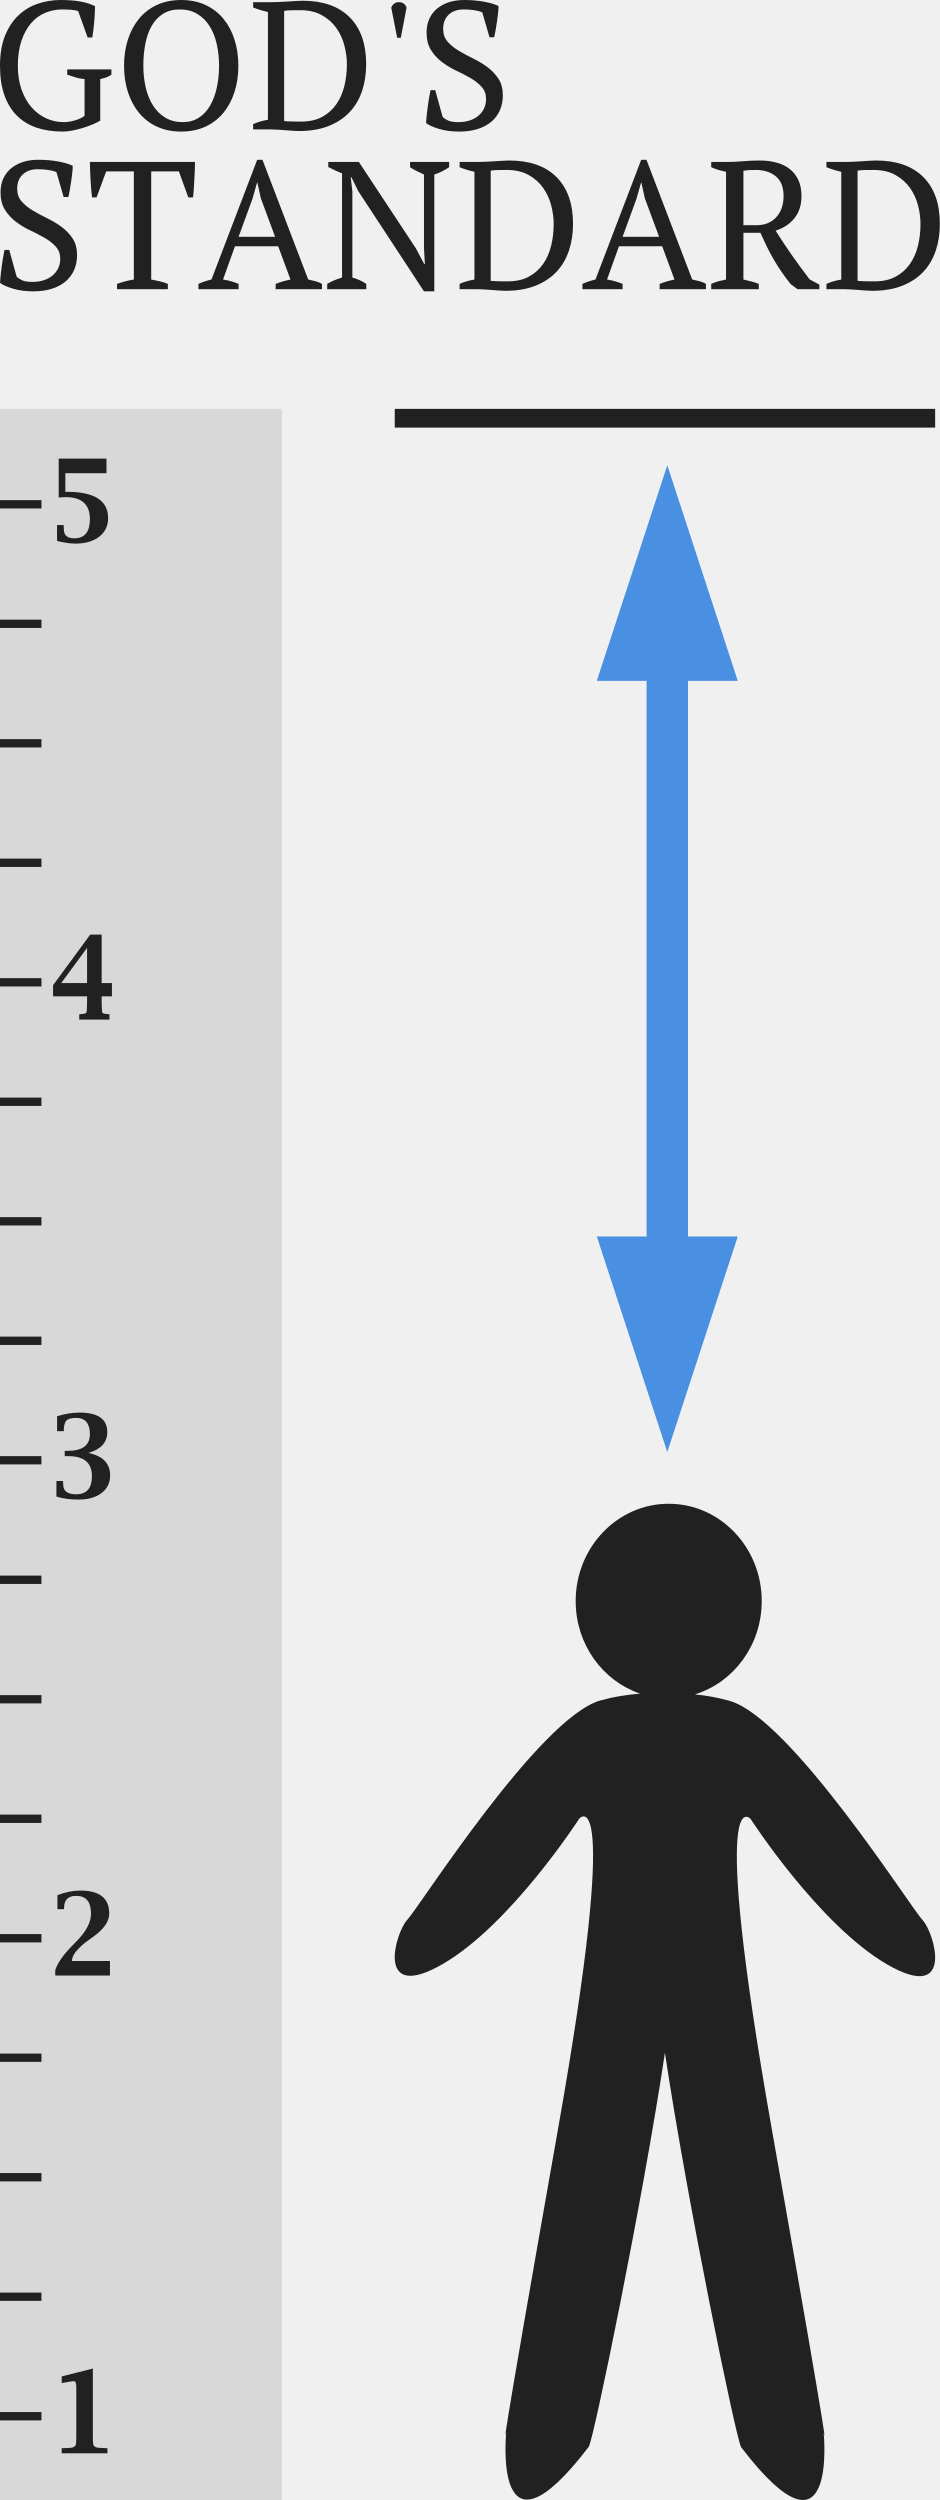
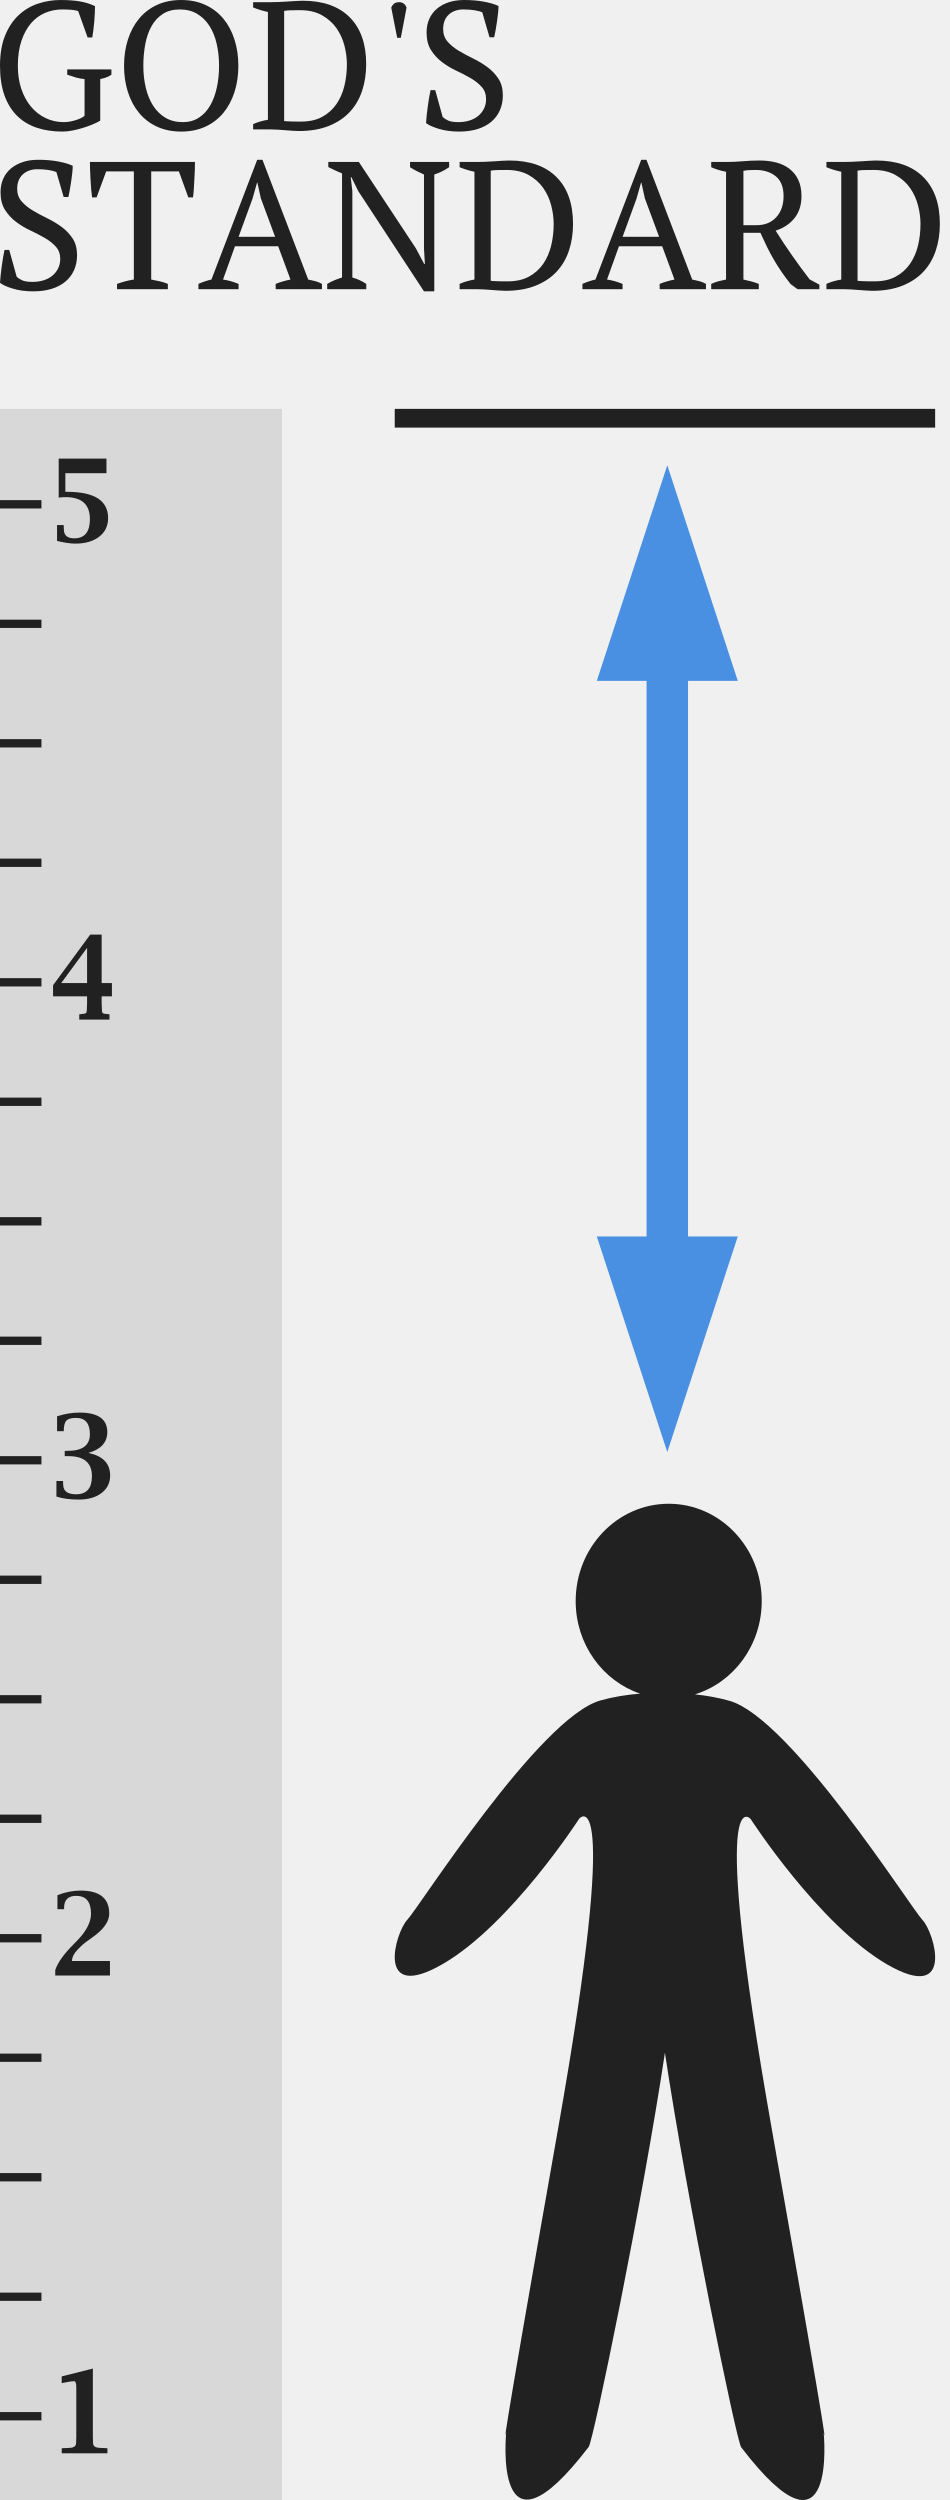
- <svg xmlns="http://www.w3.org/2000/svg" xmlns:xlink="http://www.w3.org/1999/xlink" width="200" height="532" viewBox="0 0 200 532">
+ <svg xmlns="http://www.w3.org/2000/svg" xmlns:xlink="http://www.w3.org/1999/xlink" width="202" height="532" viewBox="0 0 202 532">
  <defs>
    <path id="a" d="M0 425.575h23.824V1.055H0z" />
  </defs>
  <g fill="none" fill-rule="evenodd">
    <path d="M196.314 408.586c-2.493-2.617-28.056-42.988-41.087-46.655-2.451-.691-4.936-1.123-7.355-1.366 8.212-2.518 14.224-10.444 14.224-19.851 0-11.443-8.872-20.714-19.795-20.714-10.922 0-19.796 9.271-19.796 20.714 0 9.213 5.765 17.007 13.716 19.692-2.762.218-5.624.655-8.445 1.45-13.034 3.668-38.595 44.04-41.088 46.656-2.52 2.617-7.014 17.827 7.517 9.44 14.52-8.394 29.05-30.935 29.05-30.935s9.03-10.484-4.508 66.046c-13.523 76.552-11.02 64.497-11.02 64.497s-3.068 30.084 17.544 3.144c1.016-1.337 11.507-52.417 16.225-83.874 4.708 31.45 15.216 82.616 16.235 83.959 20.611 26.942 17.543-3.14 17.543-3.14s2.503 12.055-11.02-64.495c-13.537-76.547-4.508-66.06-4.508-66.06s14.532 22.532 29.05 30.944c14.532 8.388 10.034-6.834 7.518-9.452" fill="#212121" />
    <path fill="#D8D8D8" d="M0 87h60v445H0z" />
    <g transform="translate(0 96.541)">
      <path d="M12.14 18.572v-3.384h1.416v.28l.04.787c.05 1.173.79 1.759 2.224 1.759 2.206 0 3.31-1.363 3.31-4.088 0-3.117-1.728-4.676-5.182-4.676-.358 0-.843.03-1.458.092V1.054h10.165V4.16h-8.748V8.12h.394c5.804 0 8.705 1.863 8.705 5.588 0 1.656-.63 2.975-1.891 3.957-1.262.984-2.955 1.474-5.078 1.474-1.048 0-2.347-.188-3.898-.568z" fill="#212121" />
      <mask id="b" fill="#fff">
        <use xlink:href="#a" />
      </mask>
      <path fill="#212121" mask="url(#b)" d="M0 37.089h8.82v-1.77H0zM0 62.517h8.82v-1.77H0zM0 87.946h8.82v-1.77H0zM0 113.374h8.82v-1.77H0zM13.023 112.66h5.506v-7.502l-5.506 7.502zm5.506 2.825h-7.237v-2.37l7.906-10.772h2.434v10.317h2.191v2.825h-2.191v1.416l.05 1.378c0 .385.057.639.172.759.113.122.595.208 1.442.265v1.127h-6.43v-1.127c.86-.062 1.344-.155 1.451-.28.108-.124.161-.372.161-.744l.051-1.378v-1.416zM0 138.803h8.82v-1.77H0zM0 164.231h8.82v-1.769H0zM0 189.66h8.82v-1.77H0zM0 215.089h8.82v-1.77H0zM12.005 221.928v-3.312h1.417v.28l.04.672c.07 1.249.983 1.874 2.741 1.874 2.24 0 3.36-1.28 3.36-3.84 0-2.847-1.66-4.273-4.984-4.273h-.806v-1.128h.621c3.157 0 4.735-1.18 4.735-3.539 0-2.317-.985-3.475-2.952-3.475-1.012 0-1.7.2-2.063.595-.366.397-.547 1.143-.547 2.24h-1.418v-3.178c1.606-.524 3.2-.785 4.778-.785 3.937 0 5.904 1.382 5.904 4.148 0 2.195-1.344 3.674-4.032 4.44 3.095.628 4.641 2.231 4.641 4.811 0 1.545-.607 2.783-1.825 3.714-1.216.932-2.84 1.397-4.874 1.397-1.833 0-3.413-.214-4.736-.641M0 240.517h8.82v-1.77H0zM0 265.948h8.82v-1.77H0zM0 291.376h8.82v-1.77H0zM0 316.801h8.82v-1.77H0zM11.757 323.858v-1.18c.524-1.566 1.801-3.369 3.836-5.41l.62-.632c2.103-2.11 3.153-4.09 3.153-5.939 0-2.532-1.046-3.798-3.143-3.798-1.722 0-2.585.85-2.585 2.546v.29h-1.415v-2.99c1.702-.65 3.331-.973 4.89-.973 4.088 0 6.132 1.635 6.132 4.904 0 1.711-1.214 3.408-3.64 5.091-1.104.76-1.907 1.39-2.41 1.893l-.63.632c-.787.786-1.207 1.607-1.261 2.462H23.4v3.104H11.757zM0 342.231h8.82v-1.769H0zM0 367.66h8.82v-1.77H0zM0 393.09h8.82v-1.769H0zM0 418.519h8.82v-1.77H0zM13.132 425.575v-1.128l1.747-.083c.875-.048 1.313-.396 1.313-1.044l.042-1.252v-10.616c0-.85-.159-1.273-.476-1.273-.344 0-.966.086-1.86.26l-.766.155v-1.44l6.628-1.665v14.58l.04 1.251c0 .648.442.993 1.324 1.035l1.738.092v1.128h-9.73zM0 11.66h8.82V9.89H0z" />
    </g>
    <path d="M146.412 144.882H157L142 99l-15 45.882h10.588v118.236H127L142 309l15-45.882h-10.588V144.882z" fill="#4990E2" />
    <path d="M21.332 25.68c-.486.283-1.055.56-1.707.831a22.547 22.547 0 0 1-4.259 1.276c-.73.142-1.413.213-2.053.213-2.046 0-3.888-.277-5.525-.831-1.637-.555-3.03-1.406-4.182-2.553-1.15-1.147-2.04-2.598-2.666-4.35C.313 18.511 0 16.423 0 14c0-2.527.364-4.68 1.093-6.459.73-1.779 1.701-3.229 2.916-4.35A11.104 11.104 0 0 1 8.153.754 15.243 15.243 0 0 1 12.89 0c1.688 0 3.114.11 4.278.329 1.164.219 2.18.548 3.05.986 0 .387-.012.864-.038 1.43a47.71 47.71 0 0 1-.115 1.78 42.469 42.469 0 0 1-.192 1.837c-.077.606-.153 1.14-.23 1.605h-.998l-1.995-5.57c-.281-.154-.754-.257-1.42-.309a25.31 25.31 0 0 0-1.956-.077 9.426 9.426 0 0 0-3.645.716c-1.15.477-2.155 1.211-3.012 2.204-.857.993-1.54 2.243-2.052 3.751-.512 1.509-.768 3.281-.768 5.318 0 1.83.25 3.48.748 4.95.5 1.47 1.19 2.727 2.072 3.771a9.25 9.25 0 0 0 3.108 2.417c1.19.567 2.475.851 3.856.851.511 0 1.01-.052 1.496-.155.486-.103.934-.225 1.343-.367a5.99 5.99 0 0 0 1.017-.445c.268-.155.454-.284.556-.387v-7.812a9.007 9.007 0 0 1-1.9-.348 41.205 41.205 0 0 1-1.783-.58v-1.122h9.4v1.122c-.256.18-.563.348-.921.503-.358.154-.844.296-1.458.425v8.857zM26.396 14c0-2.011.275-3.874.825-5.588.55-1.715 1.343-3.197 2.379-4.448a10.716 10.716 0 0 1 3.817-2.92C34.927.348 36.64 0 38.56 0c1.918 0 3.632.348 5.14 1.044 1.51.696 2.782 1.67 3.818 2.92s1.83 2.733 2.379 4.448c.55 1.714.825 3.577.825 5.588s-.275 3.874-.825 5.588c-.55 1.715-1.343 3.197-2.379 4.448a10.716 10.716 0 0 1-3.817 2.92C42.19 27.652 40.477 28 38.559 28c-1.919 0-3.632-.348-5.142-1.044a10.716 10.716 0 0 1-3.817-2.92c-1.036-1.25-1.829-2.733-2.379-4.448-.55-1.714-.825-3.577-.825-5.588zm4.106 0c0 1.65.172 3.203.518 4.66.345 1.457.863 2.727 1.553 3.81.691 1.082 1.56 1.94 2.61 2.571 1.048.632 2.289.948 3.72.948 1.305 0 2.444-.316 3.416-.948.972-.631 1.77-1.489 2.397-2.571.627-1.083 1.1-2.353 1.42-3.81.32-1.457.48-3.01.48-4.66 0-1.65-.167-3.203-.5-4.66-.332-1.457-.843-2.727-1.534-3.81-.69-1.082-1.56-1.94-2.609-2.571-1.048-.632-2.289-.948-3.721-.948-1.407 0-2.603.316-3.588.948-.984.631-1.784 1.489-2.398 2.571-.613 1.083-1.061 2.353-1.342 3.81a24.559 24.559 0 0 0-.422 4.66zm23.365 13.536v-1.122c.895-.412 1.944-.722 3.146-.928V2.552a20.147 20.147 0 0 1-1.688-.444 17.118 17.118 0 0 1-1.458-.522V.464h3.913c.435 0 .947-.013 1.535-.039C59.903.4 60.511.367 61.137.33 61.764.29 62.365.25 62.941.213a22.136 22.136 0 0 1 1.438-.058c4.349 0 7.693 1.173 10.033 3.519s3.51 5.672 3.51 9.978c0 2.037-.287 3.925-.862 5.666-.576 1.74-1.452 3.242-2.628 4.505-1.177 1.264-2.667 2.256-4.47 2.978-1.803.722-3.933 1.083-6.388 1.083-.384 0-.819-.02-1.305-.058-.486-.039-.997-.077-1.534-.116l-1.631-.116a22.21 22.21 0 0 0-1.554-.058h-3.683zm9.975-25.37c-.665 0-1.304.006-1.918.02-.614.012-1.1.057-1.458.134v23.437c.128.026.358.045.69.058l1.075.039c.384.012.748.019 1.093.019h.749c1.764 0 3.26-.335 4.488-1.006a8.677 8.677 0 0 0 3.012-2.687c.78-1.122 1.35-2.418 1.708-3.887.358-1.47.537-3.017.537-4.641 0-1.263-.173-2.572-.518-3.925a11.364 11.364 0 0 0-1.688-3.713c-.78-1.122-1.81-2.043-3.089-2.765s-2.84-1.083-4.68-1.083zm19.414-.542c.128-.335.326-.612.595-.831.268-.22.62-.329 1.055-.329.793 0 1.33.387 1.611 1.16l-1.228 6.42h-.767l-1.266-6.42zM94.19 24.867c.307.31.704.574 1.19.793.486.22 1.215.329 2.187.329.818 0 1.586-.11 2.302-.329a5.446 5.446 0 0 0 1.86-.967 4.71 4.71 0 0 0 1.247-1.547c.307-.605.46-1.295.46-2.069 0-1.031-.313-1.895-.94-2.59-.626-.697-1.406-1.316-2.34-1.857a39.55 39.55 0 0 0-3.05-1.586 16.854 16.854 0 0 1-3.05-1.837 9.644 9.644 0 0 1-2.34-2.552c-.627-.993-.94-2.237-.94-3.732 0-1.083.192-2.05.575-2.9a6.045 6.045 0 0 1 1.63-2.167c.704-.593 1.542-1.05 2.514-1.373C96.467.161 97.554 0 98.756 0c1.56 0 2.986.122 4.278.367 1.292.245 2.308.548 3.05.91 0 .438-.032.947-.096 1.527s-.14 1.18-.23 1.798c-.09.619-.185 1.218-.288 1.799-.102.58-.204 1.089-.307 1.527h-.997L102.63 2.63c-.46-.206-1.042-.361-1.746-.464a15.481 15.481 0 0 0-2.244-.155c-1.305 0-2.353.367-3.146 1.102-.793.735-1.19 1.76-1.19 3.075 0 1.057.314 1.946.94 2.668.627.722 1.414 1.367 2.36 1.934a39.705 39.705 0 0 0 3.05 1.644 19.592 19.592 0 0 1 3.05 1.837 9.6 9.6 0 0 1 2.36 2.475c.627.954.94 2.14.94 3.558 0 1.16-.211 2.217-.633 3.171a6.697 6.697 0 0 1-1.823 2.437c-.792.67-1.764 1.186-2.915 1.547-1.151.36-2.456.541-3.914.541-1.611 0-3.056-.193-4.335-.58-1.28-.387-2.187-.8-2.724-1.238.025-.438.07-.967.134-1.585a67.898 67.898 0 0 1 .518-3.829c.102-.619.205-1.147.307-1.586h.997l1.573 5.685zM3.541 58.867c.308.31.706.574 1.193.793.488.22 1.22.329 2.194.329.822 0 1.591-.11 2.31-.329a5.47 5.47 0 0 0 1.867-.967 4.714 4.714 0 0 0 1.25-1.547c.309-.605.463-1.295.463-2.069 0-1.031-.315-1.895-.943-2.59-.63-.697-1.412-1.316-2.348-1.857a39.724 39.724 0 0 0-3.06-1.586 16.92 16.92 0 0 1-3.06-1.837 9.656 9.656 0 0 1-2.348-2.552c-.63-.993-.944-2.237-.944-3.732 0-1.083.193-2.05.578-2.9.385-.852.93-1.574 1.636-2.167.705-.593 1.546-1.05 2.52-1.373.976-.322 2.067-.483 3.273-.483 1.565 0 2.996.122 4.291.367 1.296.245 2.316.548 3.06.91 0 .438-.032.947-.096 1.527s-.14 1.18-.23 1.798c-.09.619-.187 1.218-.29 1.799-.102.58-.205 1.089-.307 1.527h-1.001l-1.54-5.298c-.462-.206-1.045-.361-1.751-.464a15.581 15.581 0 0 0-2.252-.155c-1.309 0-2.36.367-3.156 1.102-.796.735-1.193 1.76-1.193 3.075 0 1.057.314 1.946.943 2.668.628.722 1.417 1.367 2.367 1.934s1.97 1.115 3.06 1.644c1.09.528 2.11 1.14 3.06 1.837a9.613 9.613 0 0 1 2.367 2.475c.629.954.943 2.14.943 3.558 0 1.16-.211 2.217-.635 3.171a6.7 6.7 0 0 1-1.828 2.437c-.796.67-1.77 1.186-2.926 1.547-1.154.36-2.463.541-3.926.541-1.616 0-3.066-.193-4.35-.58C1.45 61.033.54 60.62 0 60.182c.026-.438.07-.967.135-1.585.064-.62.14-1.257.23-1.915.09-.657.187-1.295.29-1.914.102-.619.205-1.147.307-1.586h1.001l1.578 5.685zm32.179 2.669H24.904v-1.122a20.292 20.292 0 0 1 1.713-.541c.577-.155 1.2-.284 1.866-.387v-23.01h-5.889l-2.04 5.53h-.962a25.442 25.442 0 0 1-.192-1.76 93.223 93.223 0 0 1-.135-2.011 116.64 116.64 0 0 1-.096-2.011 45.622 45.622 0 0 1-.039-1.76h22.363c0 .516-.012 1.096-.038 1.74-.026.645-.058 1.309-.096 1.992-.039.683-.077 1.354-.116 2.011a21.97 21.97 0 0 1-.173 1.799h-1l-2.002-5.53h-5.89v23.01c.668.13 1.29.258 1.867.387.578.129 1.136.31 1.675.541v1.122zm15.05 0h-8.545v-1.122a14.59 14.59 0 0 1 2.771-.928L54.734 34h1.117l9.738 25.486c.513.103 1.02.22 1.52.348.5.13.969.323 1.405.58v1.122h-9.853v-1.122a16.26 16.26 0 0 1 1.578-.541 20.014 20.014 0 0 1 1.578-.387l-2.618-7.077H50l-2.54 7.077c1.077.155 2.18.464 3.31.928v1.122zm0-11.138h7.775l-3.04-8.2-.732-3.325h-.077l-.962 3.403-2.964 8.122zm36.49-15.934h8.314v1.122c-1.078.722-2.13 1.237-3.157 1.547V62h-2.194L76.251 40.69l-1.501-3.016h-.116l.347 3.017v18.37a9.947 9.947 0 0 1 2.964 1.353v1.122H69.63v-1.122c.462-.283.956-.535 1.482-.754a18.17 18.17 0 0 1 1.675-.6V36.9a31.81 31.81 0 0 1-2.926-1.353v-1.083h6.505l12.125 18.37 1.77 3.326h.155l-.193-3.326V37.133a24.922 24.922 0 0 1-1.559-.735c-.5-.258-.968-.529-1.405-.812v-1.122zm10.546 27.072v-1.122c.898-.412 1.95-.722 3.156-.928V36.552a20.265 20.265 0 0 1-1.693-.444 17.21 17.21 0 0 1-1.463-.522v-1.122h3.926c.436 0 .95-.013 1.54-.039.59-.025 1.2-.058 1.828-.096.629-.039 1.232-.078 1.81-.116a22.28 22.28 0 0 1 1.443-.058c4.362 0 7.717 1.173 10.065 3.519s3.522 5.672 3.522 9.978c0 2.037-.289 3.925-.866 5.666-.577 1.74-1.456 3.242-2.637 4.505-1.18 1.264-2.675 2.256-4.484 2.978-1.81.722-3.945 1.083-6.409 1.083-.385 0-.82-.02-1.308-.058-.488-.039-1.001-.077-1.54-.116l-1.636-.116a22.354 22.354 0 0 0-1.559-.058h-3.695zm10.008-25.37c-.667 0-1.309.006-1.925.02-.616.012-1.103.057-1.463.134v23.437c.129.026.36.045.693.058l1.078.039c.385.012.75.019 1.097.019h.75c1.771 0 3.272-.335 4.504-1.006a8.696 8.696 0 0 0 3.022-2.687c.782-1.122 1.353-2.418 1.713-3.887.359-1.47.538-3.017.538-4.641 0-1.263-.173-2.572-.52-3.925a11.347 11.347 0 0 0-1.693-3.713c-.782-1.122-1.815-2.043-3.098-2.765s-2.849-1.083-4.696-1.083zm24.673 25.37h-8.546v-1.122a14.59 14.59 0 0 1 2.772-.928L136.45 34h1.116l9.739 25.486c.513.103 1.02.22 1.52.348.5.13.969.323 1.405.58v1.122h-9.854v-1.122a16.26 16.26 0 0 1 1.578-.541 20.014 20.014 0 0 1 1.578-.387l-2.617-7.077h-9.2l-2.54 7.077c1.078.155 2.181.464 3.31.928v1.122zm0-11.138h7.775l-3.041-8.2-.731-3.325h-.077l-.963 3.403-2.963 8.122zm25.712 9.088c.59.13 1.154.264 1.693.406.54.142 1.065.316 1.578.522v1.122h-10.123v-1.122a9.46 9.46 0 0 1 1.617-.58 33.031 33.031 0 0 1 1.54-.348V36.552a14.774 14.774 0 0 1-1.771-.444 15.124 15.124 0 0 1-1.386-.522v-1.122h3.387c1.027 0 2.15-.051 3.368-.155a42.24 42.24 0 0 1 3.56-.154c1.258 0 2.432.141 3.523.425 1.09.284 2.033.735 2.829 1.354a6.379 6.379 0 0 1 1.867 2.359c.449.954.673 2.101.673 3.442 0 1.882-.494 3.442-1.482 4.68-.988 1.237-2.328 2.126-4.022 2.668a131.166 131.166 0 0 0 3.464 5.22 138.378 138.378 0 0 0 3.772 5.145l2.079 1.121v.967h-4.658l-1.462-1.083a45.252 45.252 0 0 1-1.963-2.65 40.813 40.813 0 0 1-1.655-2.629 45.655 45.655 0 0 1-1.444-2.707 92.188 92.188 0 0 1-1.366-2.92h-3.618v9.94zm2.617-23.32c-.616 0-1.123.013-1.52.038a6.818 6.818 0 0 0-1.097.155v11.564h2.771c1.77 0 3.175-.568 4.215-1.702 1.039-1.134 1.559-2.63 1.559-4.486 0-1.908-.552-3.313-1.655-4.216-1.104-.902-2.528-1.353-4.273-1.353zm15.05 25.37v-1.122c.898-.412 1.95-.722 3.156-.928V36.552a20.266 20.266 0 0 1-1.693-.444 17.21 17.21 0 0 1-1.463-.522v-1.122h3.926c.436 0 .95-.013 1.54-.039.59-.025 1.2-.058 1.828-.096.629-.039 1.232-.078 1.81-.116a22.28 22.28 0 0 1 1.443-.058c4.362 0 7.717 1.173 10.065 3.519S200 43.346 200 47.652c0 2.037-.289 3.925-.866 5.666-.577 1.74-1.456 3.242-2.637 4.505-1.18 1.264-2.675 2.256-4.484 2.978-1.809.722-3.945 1.083-6.409 1.083-.385 0-.82-.02-1.308-.058-.488-.039-1.001-.077-1.54-.116l-1.636-.116a22.354 22.354 0 0 0-1.559-.058h-3.695zm10.008-25.37c-.667 0-1.309.006-1.925.02-.616.012-1.103.057-1.462.134v23.437c.128.026.359.045.692.058l1.078.039c.385.012.75.019 1.097.019h.75c1.771 0 3.272-.335 4.504-1.006a8.696 8.696 0 0 0 3.022-2.687c.782-1.122 1.353-2.418 1.713-3.887.359-1.47.538-3.017.538-4.641 0-1.263-.173-2.572-.52-3.925a11.347 11.347 0 0 0-1.693-3.713c-.782-1.122-1.815-2.043-3.098-2.765s-2.849-1.083-4.696-1.083zM86.21 91H199v-4H84v4z" fill="#212121" />
  </g>
</svg>
